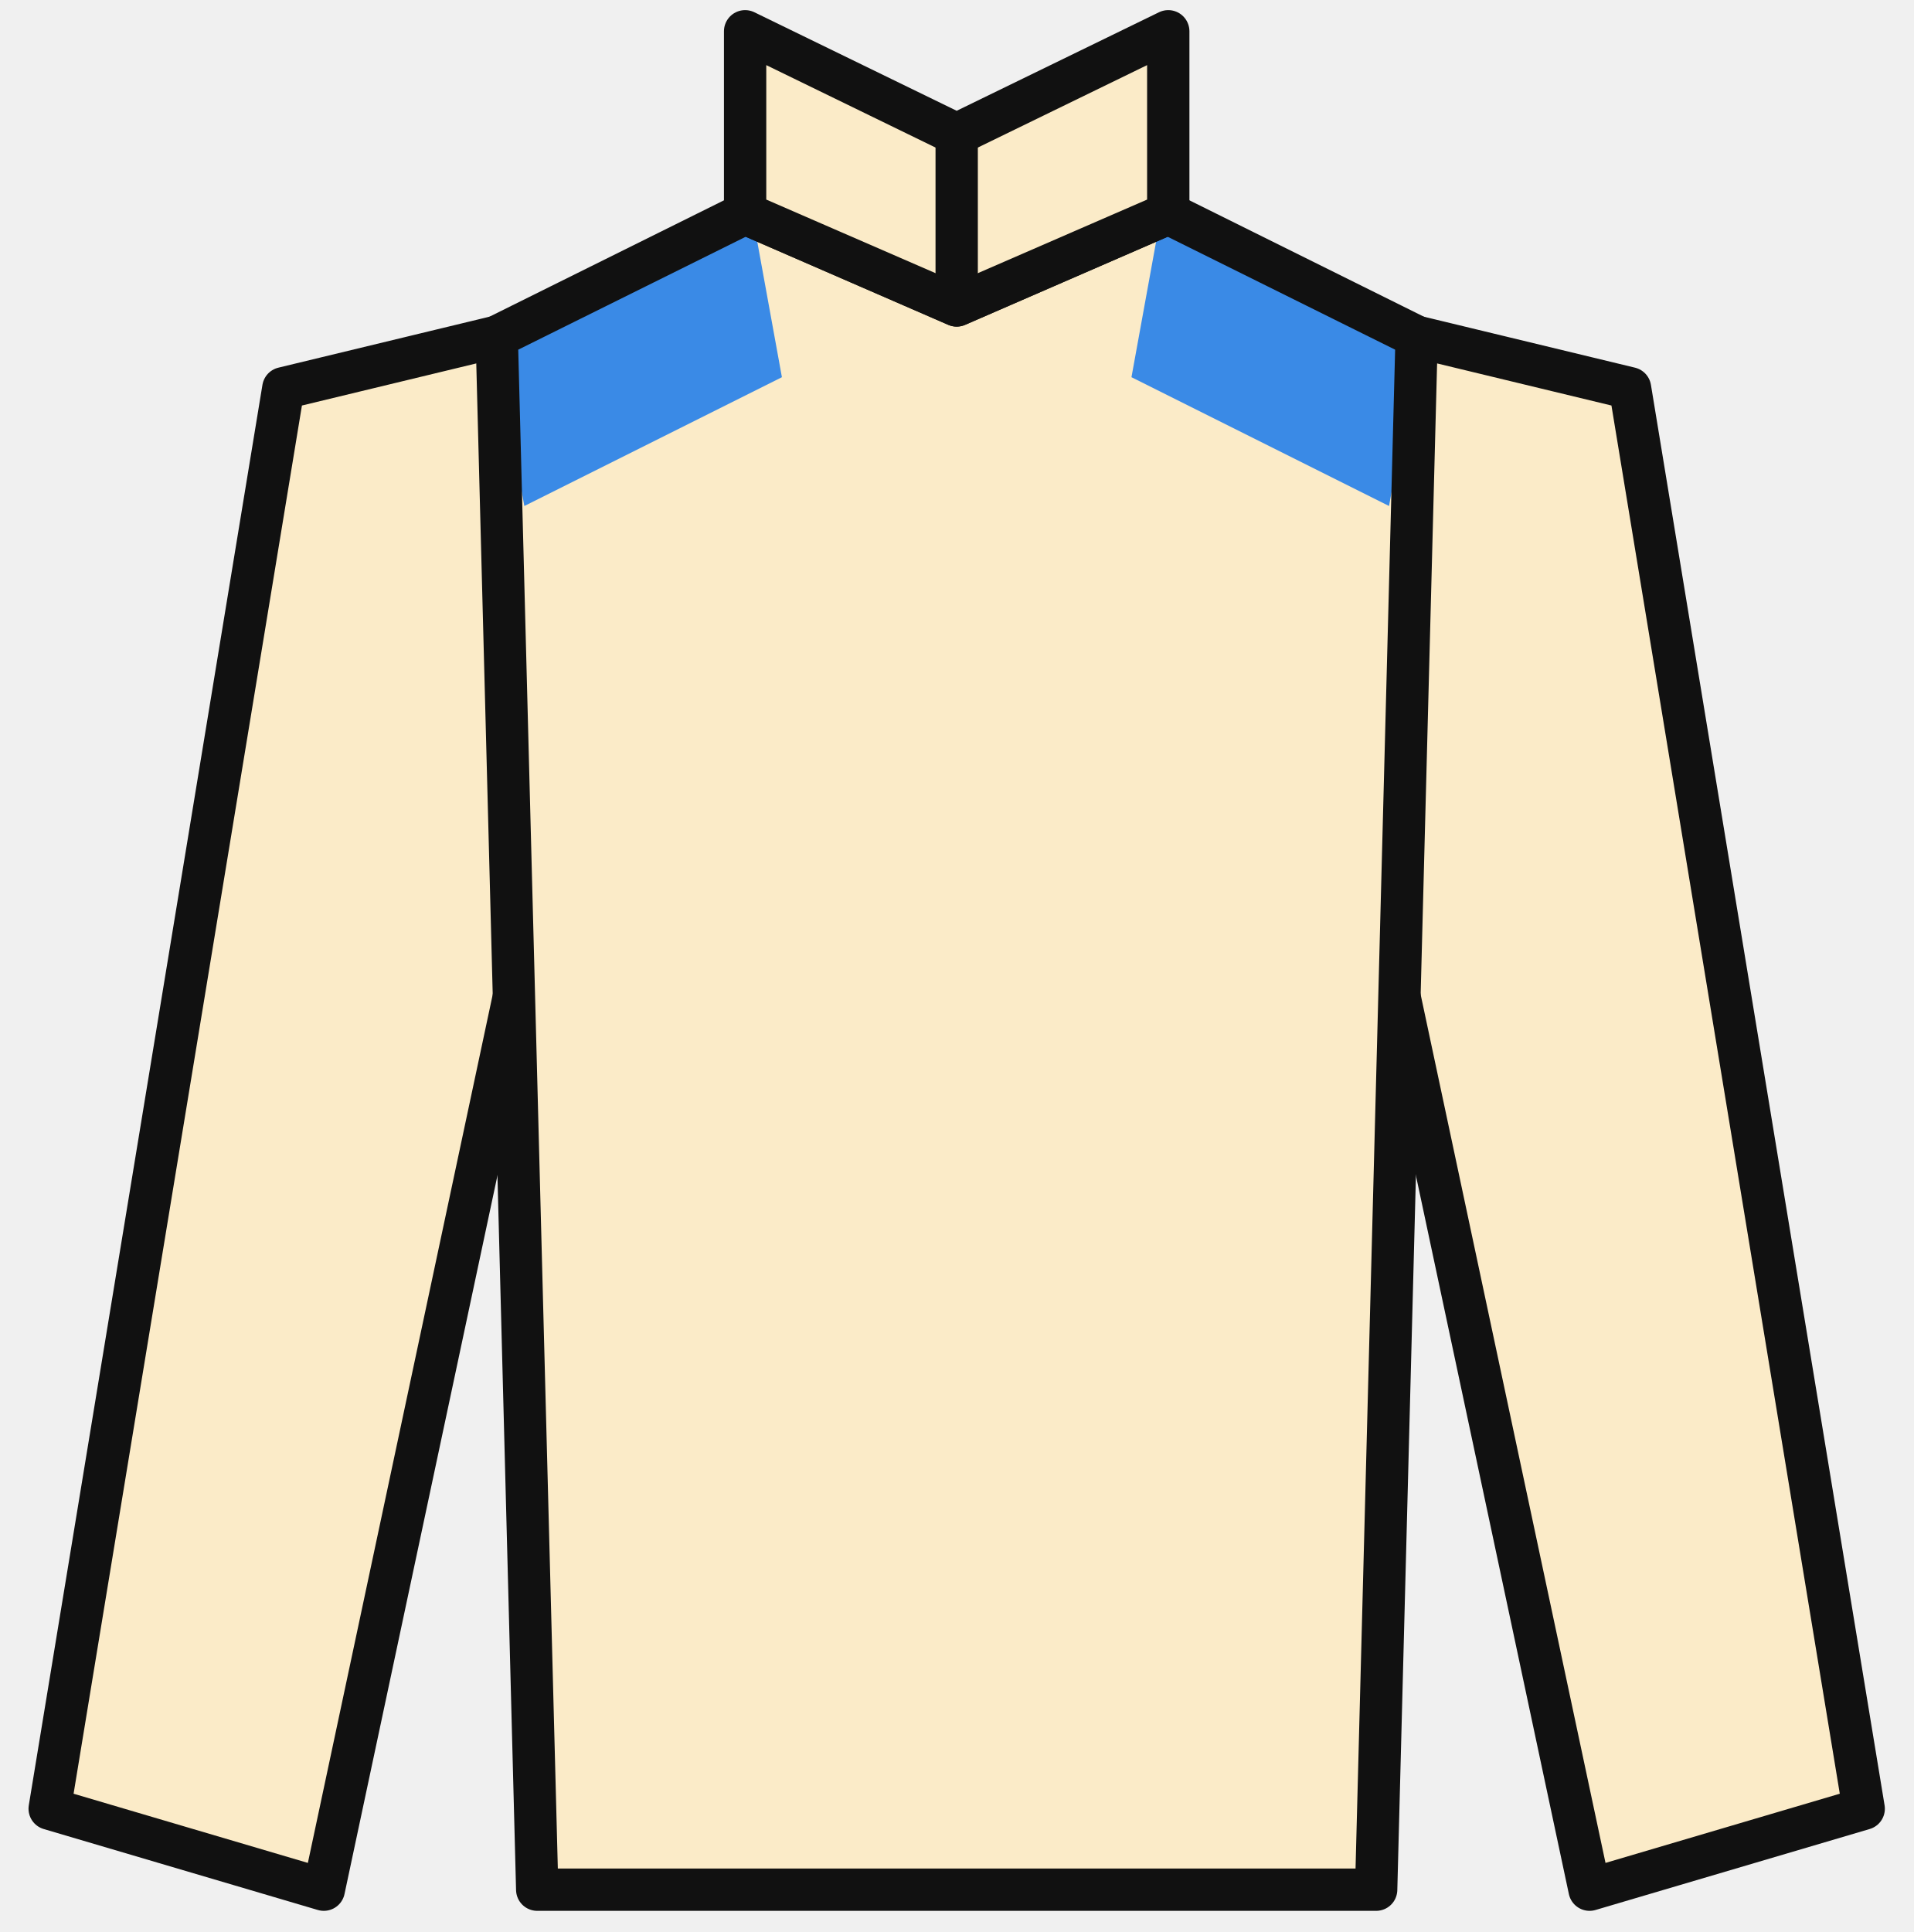
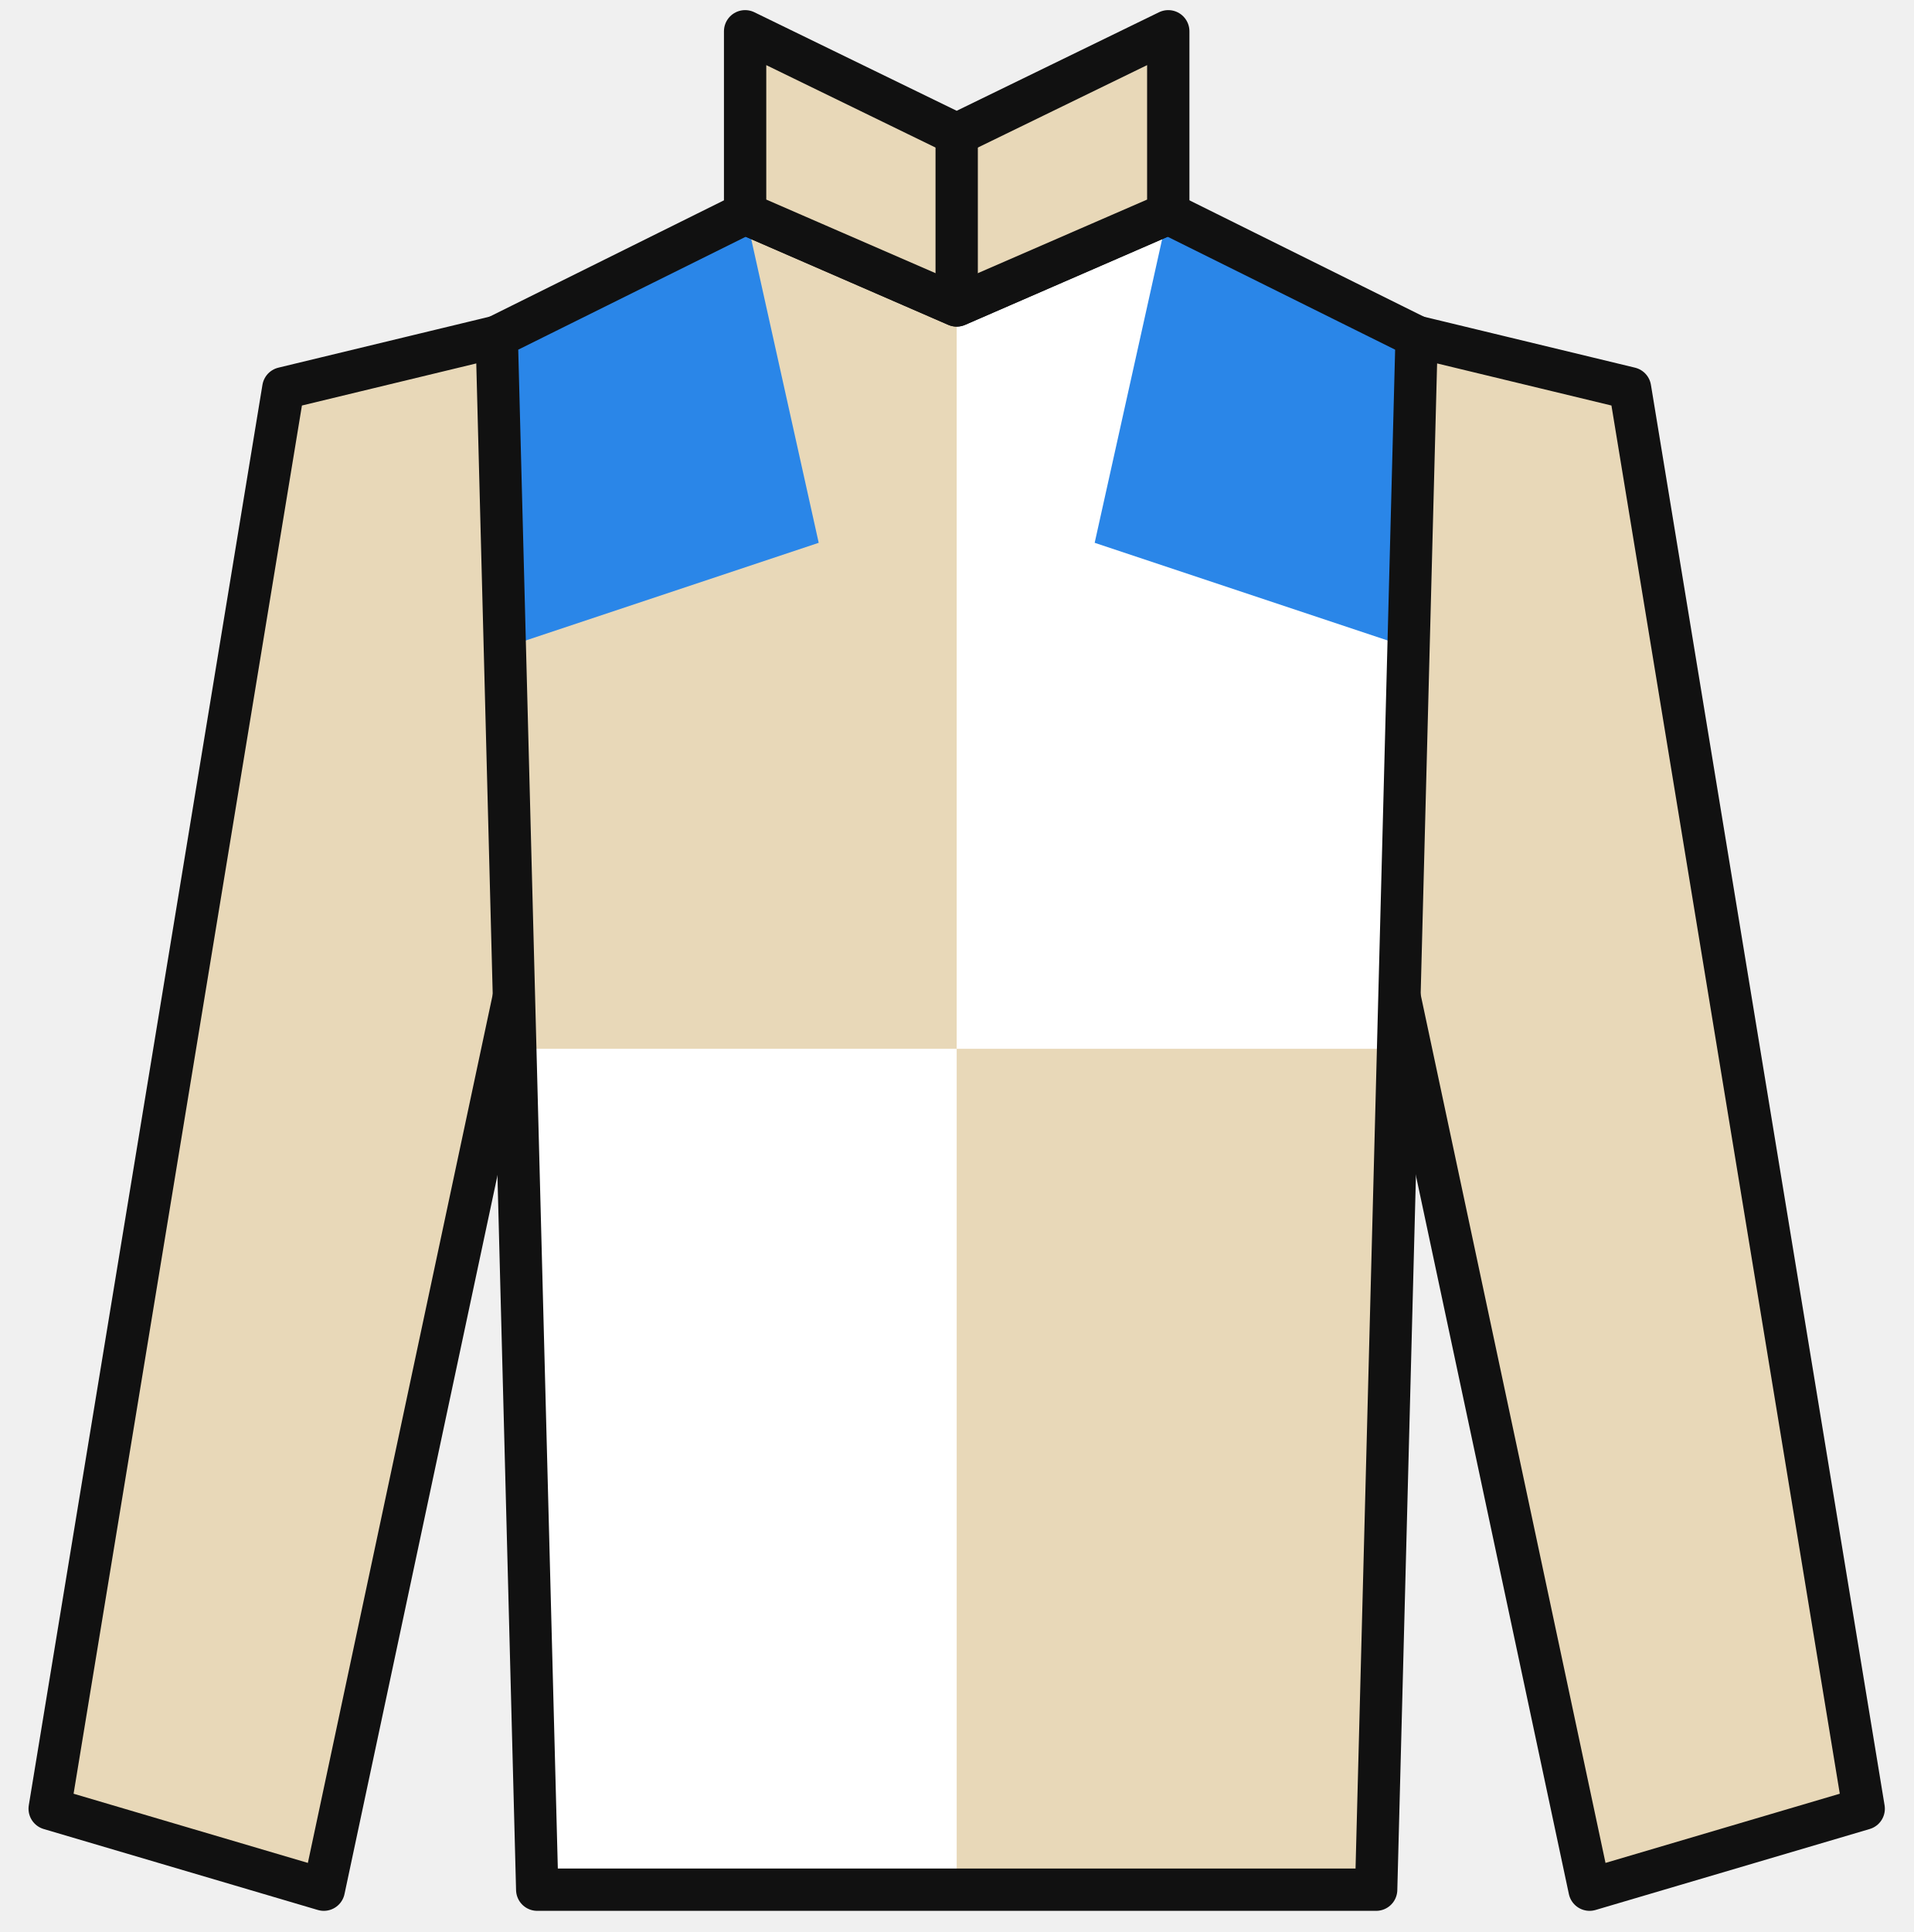
<svg xmlns="http://www.w3.org/2000/svg" class="trikot" viewBox="-1.5 -0.5 104 105" aria-hidden="true">
-   <clipPath id="b625al">
+   <clipPath id="d38618313al">
    <path d="M25.5,17.8 L13.9,20.6 L1.2,97.8 L16.1,102.2 L27,51 Z" />
  </clipPath>
-   <g clip-path="url(#b625al)">
-     <rect x="0" y="17" width="28" height="86.5" fill="#FBEBC8" />
+   <g clip-path="url(#d38618313al)">
+     <rect x="0" y="17" width="28" height="86.5" fill="#E8D8B8" />
  </g>
  <path d="M25.5,17.8 L13.9,20.6 L1.2,97.8 L16.1,102.2 L27,51 Z" fill="none" stroke="#111111" stroke-width="2.3" stroke-linejoin="round" />
-   <clipPath id="b625ar">
+   <clipPath id="d38618313ar">
    <path d="M75.5,17.8 L87.1,20.6 L99.8,97.8 L84.9,102.2 L74,51 Z" />
  </clipPath>
-   <g clip-path="url(#b625ar)">
-     <rect x="73" y="17" width="28" height="86.5" fill="#FBEBC8" />
+   <g clip-path="url(#d38618313ar)">
+     <rect x="73" y="17" width="28" height="86.5" fill="#E8D8B8" />
  </g>
  <path d="M75.5,17.8 L87.1,20.6 L99.8,97.8 L84.9,102.2 L74,51 Z" fill="none" stroke="#111111" stroke-width="2.3" stroke-linejoin="round" />
-   <clipPath id="b625k">
+   <clipPath id="d38618313k">
    <path d="M25.5,17.8 L39,11.1 L50.5,16.1 L62,11.1 L75.5,17.8 L73.3,102.2 L27.7,102.2 Z" />
  </clipPath>
-   <g clip-path="url(#b625k)">
-     <rect x="25" y="10" width="51" height="93" fill="#FBEBC8" />
-     <polygon points="25.0,16.0 39.0,9.0 41.0,20.0 27.0,27.0" fill="#3A8AE6" />
-     <polygon points="76.0,16.0 62.0,9.0 60.0,20.0 74.0,27.0" fill="#3A8AE6" />
+   <g clip-path="url(#d38618313k)">
+     <rect x="25" y="10" width="51" height="93" fill="#E8D8B8" />
+     <rect x="50.5" y="10" width="25.5" height="46.5" fill="#FFFFFF" />
+     <rect x="25" y="56.5" width="25.5" height="46.5" fill="#FFFFFF" />
+     <path d="M25,17 L39,11 L43,29 L25,35 Z M62,11 L76,17 L76,35 L58,29 Z" fill="#2A86E8" />
  </g>
  <path d="M25.5,17.8 L39,11.1 L50.5,16.1 L62,11.1 L75.5,17.8 L73.3,102.2 L27.7,102.2 Z" fill="none" stroke="#111111" stroke-width="2.3" stroke-linejoin="round" />
-   <path d="M39,1.2 L50.5,6.8 L62,1.2 L62,11.1 L50.5,16.1 L39,11.1 Z" fill="#FBEBC8" stroke="#111111" stroke-width="2.3" stroke-linejoin="round" />
+   <path d="M39,1.2 L50.5,6.8 L62,1.2 L62,11.1 L50.5,16.1 L39,11.1 Z" fill="#E8D8B8" stroke="#111111" stroke-width="2.3" stroke-linejoin="round" />
  <path d="M50.5,6.8 L50.5,16.1" fill="none" stroke="#111111" stroke-width="2.3" />
</svg>
